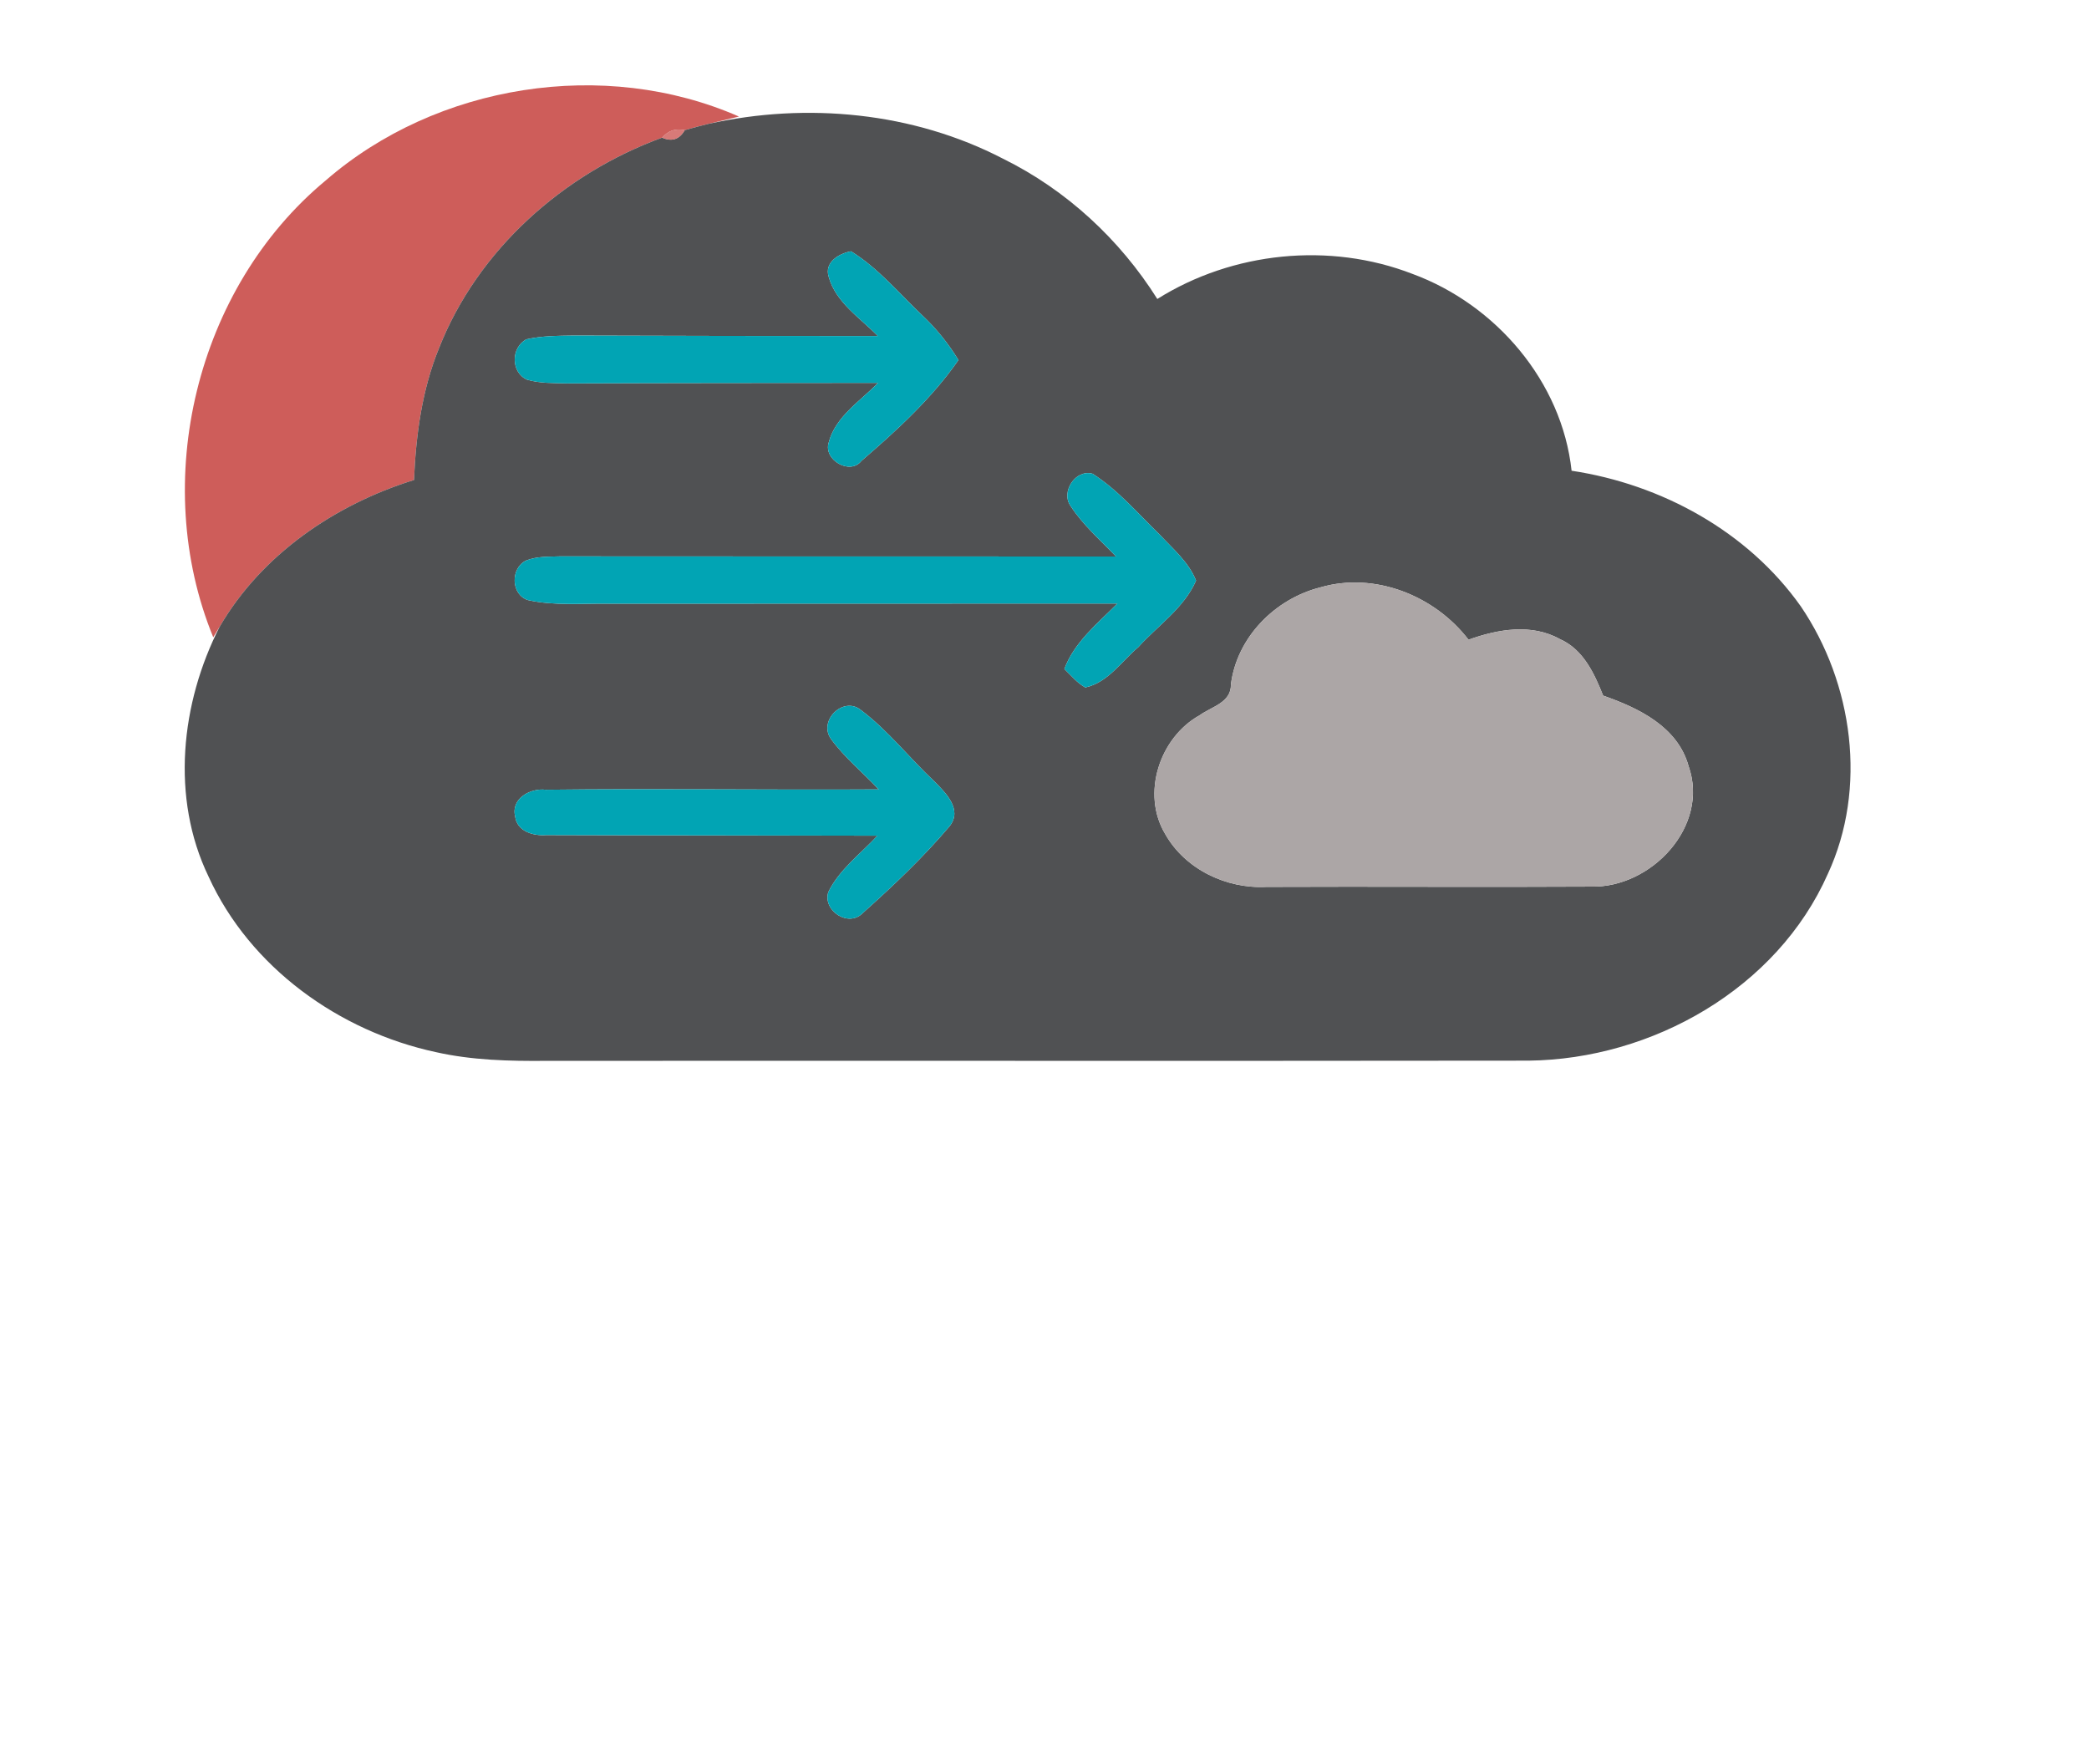
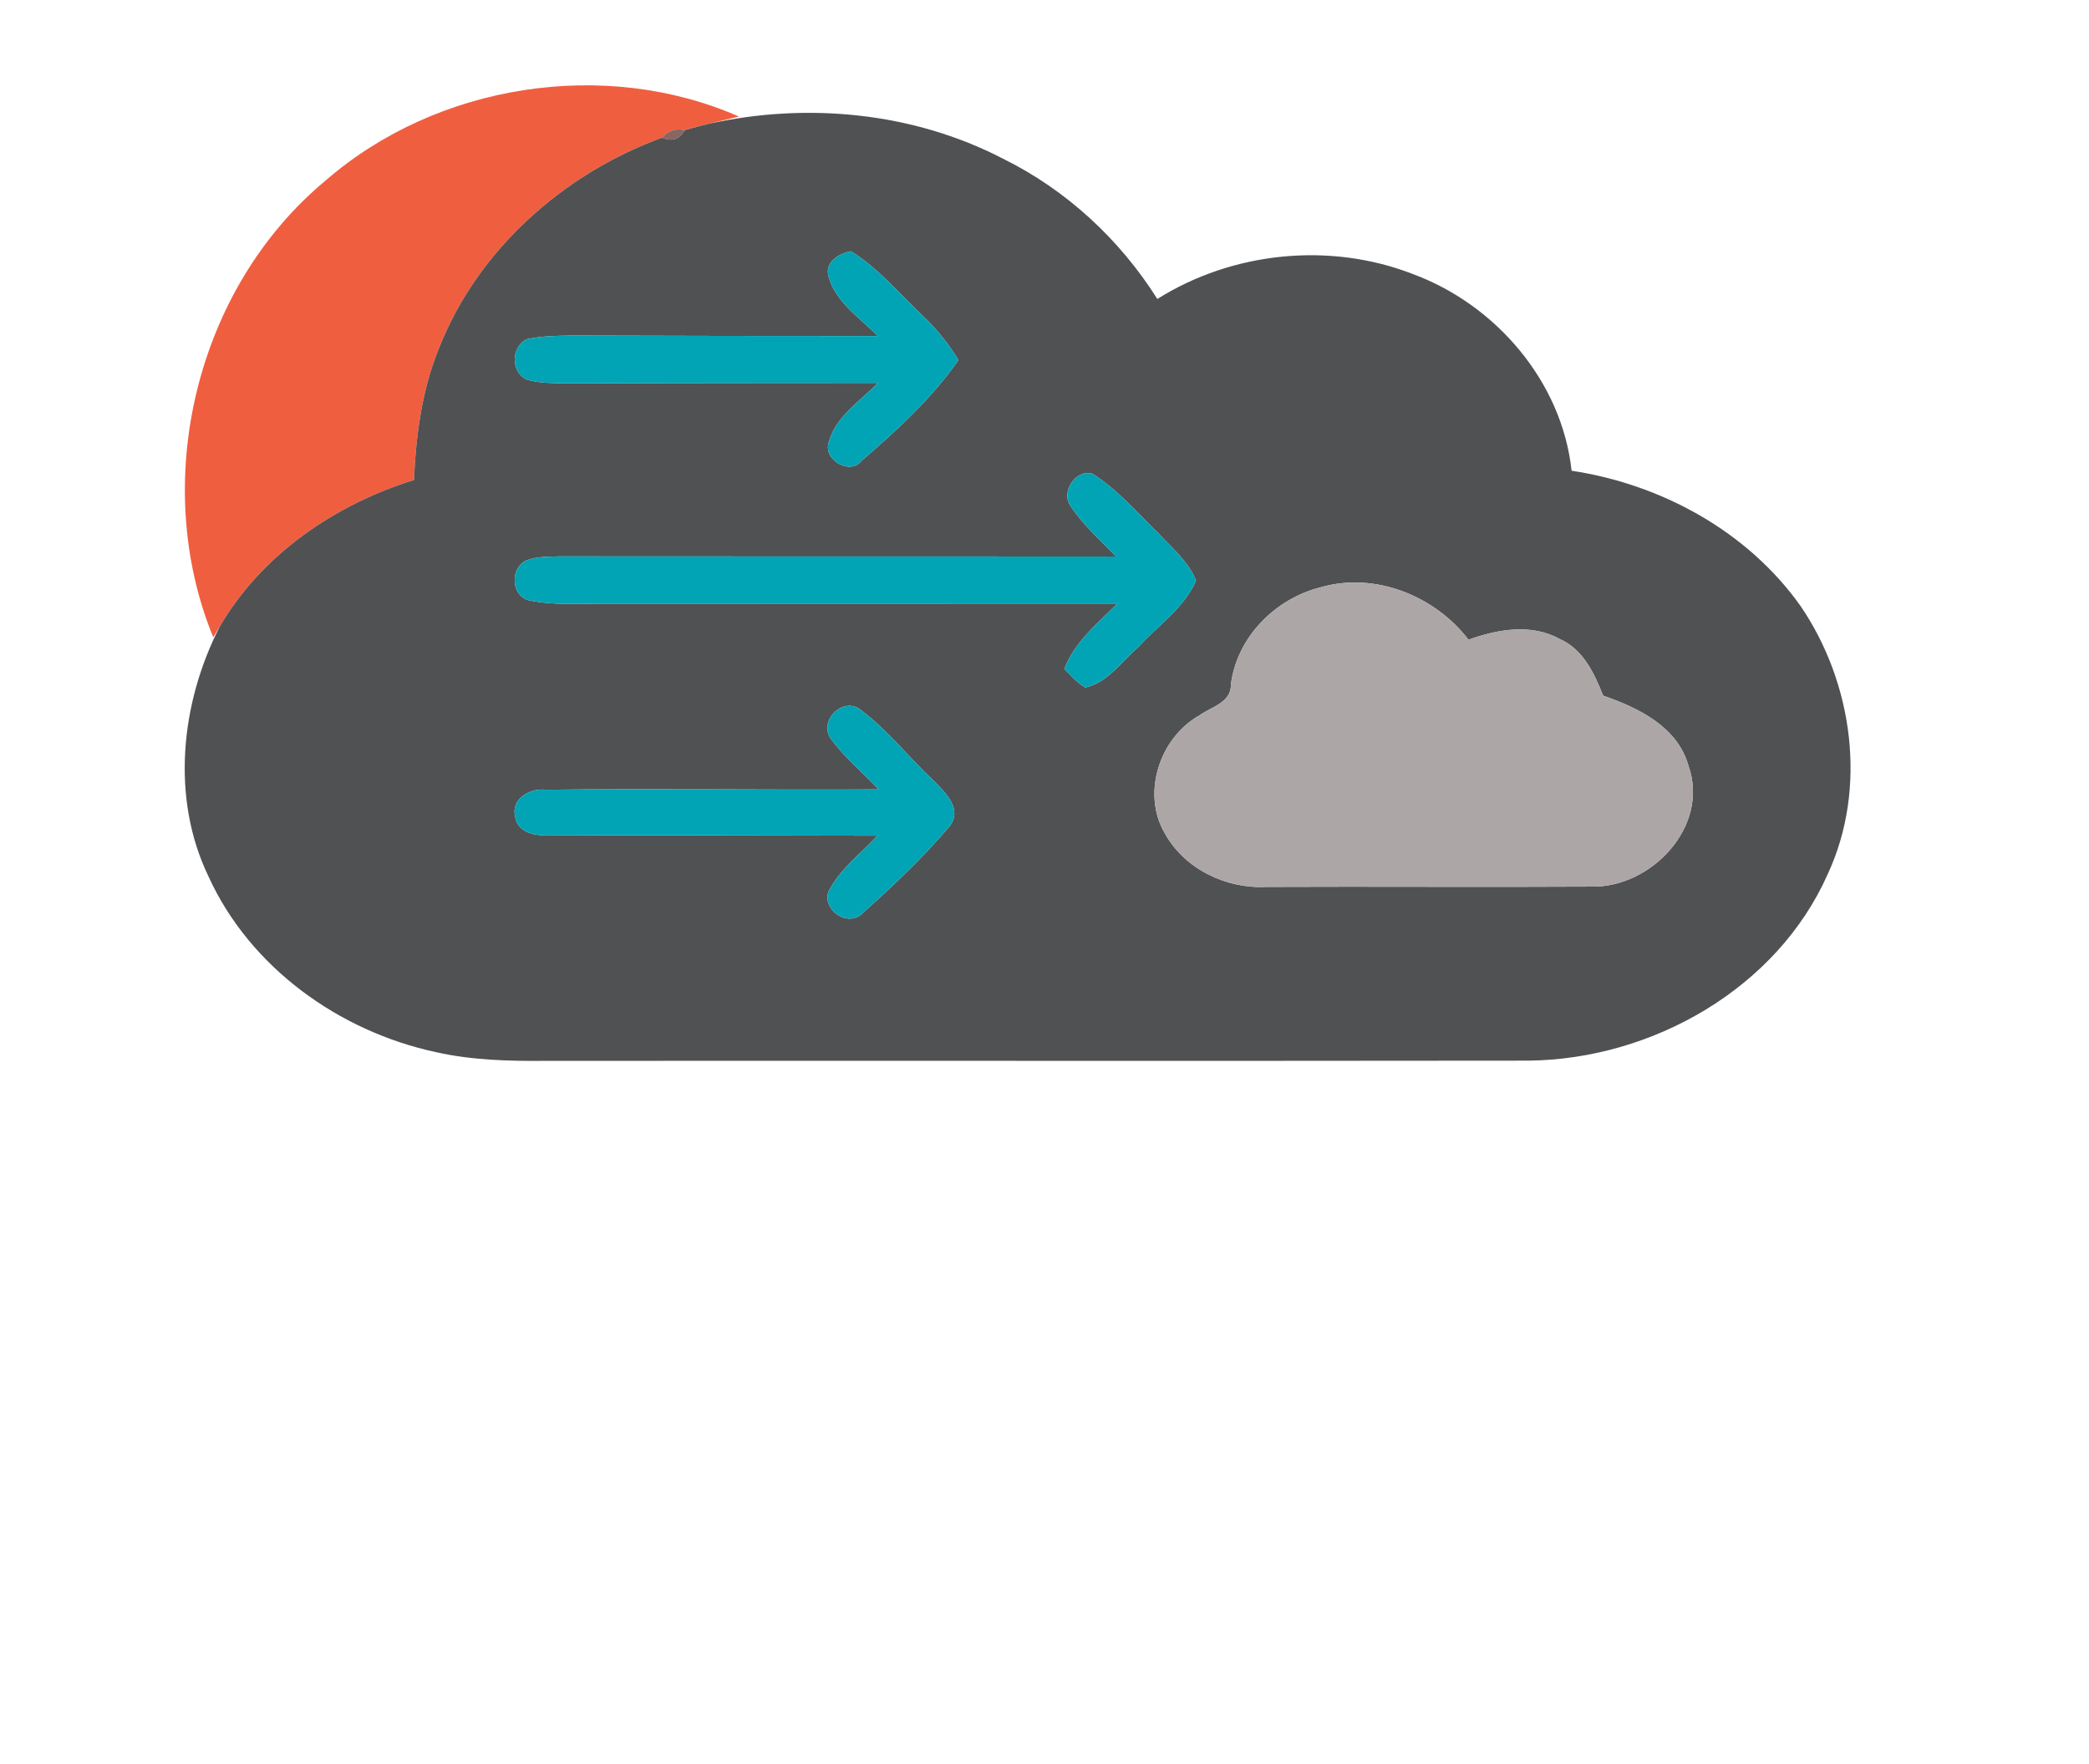
<svg xmlns="http://www.w3.org/2000/svg" width="302pt" height="255pt" viewBox="0 0 302 255" version="1.1">
  <g id="#f05e40ff">
-     <path fill="#ce5d5a" opacity="1.00" d=" M 47.07 26.10 C 63.11 12.15 87.36 8.31 106.83 16.85 C 105.73 17.11 103.55 17.64 102.45 17.90 C 101.29 18.17 100.14 18.49 98.99 18.82 C 97.68 18.52 96.59 18.88 95.72 19.90 C 81.45 25.11 69.05 36.11 63.45 50.37 C 60.99 56.40 60.13 62.93 59.85 69.39 C 48.44 72.93 37.83 80.16 31.75 90.61 L 30.83 92.13 C 21.61 69.64 28.32 41.66 47.07 26.10 Z" />
+     <path fill="#f05e40" opacity="1.00" d=" M 47.07 26.10 C 63.11 12.15 87.36 8.31 106.83 16.85 C 105.73 17.11 103.55 17.64 102.45 17.90 C 101.29 18.17 100.14 18.49 98.99 18.82 C 97.68 18.52 96.59 18.88 95.72 19.90 C 81.45 25.11 69.05 36.11 63.45 50.37 C 60.99 56.40 60.13 62.93 59.85 69.39 C 48.44 72.93 37.83 80.16 31.75 90.61 L 30.83 92.13 C 21.61 69.64 28.32 41.66 47.07 26.10 Z" />
  </g>
  <g id="#505153ff">
    <path fill="#505153" opacity="1.00" d=" M 102.45 17.90 C 116.68 14.76 132.00 16.20 145.00 22.94 C 154.15 27.45 161.88 34.60 167.31 43.22 C 178.19 36.39 192.22 34.95 204.21 39.60 C 216.24 44.03 225.80 55.14 227.20 68.05 C 240.20 70.01 252.68 76.83 260.34 87.66 C 267.90 98.79 269.98 113.95 264.25 126.32 C 256.91 142.92 238.83 153.13 220.99 153.33 C 173.66 153.39 126.32 153.33 78.99 153.36 C 73.65 153.41 68.25 153.28 63.02 152.10 C 49.04 149.10 36.14 139.87 30.14 126.70 C 24.66 115.32 26.13 101.64 31.75 90.61 C 37.83 80.16 48.44 72.93 59.85 69.39 C 60.13 62.93 60.99 56.40 63.45 50.37 C 69.05 36.11 81.45 25.11 95.72 19.90 C 97.13 20.52 98.22 20.16 98.99 18.82 C 100.14 18.49 101.29 18.17 102.45 17.90 M 119.80 40.01 C 120.82 43.73 124.35 45.95 126.91 48.58 C 112.26 48.57 97.61 48.57 82.97 48.51 C 80.67 48.54 78.35 48.55 76.10 49.05 C 73.86 50.23 73.82 53.81 76.18 54.88 C 78.05 55.43 80.01 55.37 81.94 55.42 C 96.94 55.36 111.94 55.36 126.94 55.35 C 124.37 57.99 120.79 60.21 119.81 63.95 C 118.97 66.45 122.88 68.76 124.54 66.62 C 129.64 62.23 134.70 57.60 138.56 52.05 C 137.11 49.68 135.37 47.50 133.34 45.60 C 129.99 42.42 126.99 38.78 123.03 36.33 C 121.28 36.64 119.14 37.93 119.80 40.01 M 154.78 73.16 C 156.57 75.92 159.09 78.08 161.34 80.45 C 134.53 80.45 107.72 80.45 80.90 80.43 C 79.28 80.50 77.58 80.41 76.04 81.04 C 73.78 82.16 73.84 85.94 76.32 86.75 C 80.16 87.60 84.13 87.21 88.03 87.27 C 112.53 87.24 137.04 87.27 161.54 87.25 C 158.68 90.13 155.34 92.79 153.87 96.71 C 154.84 97.63 155.70 98.72 156.90 99.38 C 160.17 98.68 162.13 95.60 164.56 93.55 C 167.39 90.42 171.18 87.90 172.91 83.93 C 171.85 81.27 169.59 79.36 167.68 77.32 C 164.54 74.27 161.67 70.87 157.96 68.49 C 155.48 67.77 153.31 71.14 154.78 73.16 M 190.89 84.91 C 184.33 86.56 178.80 92.13 177.95 98.95 C 178.00 101.58 175.15 102.15 173.43 103.40 C 167.63 106.62 164.96 114.76 168.45 120.57 C 171.32 125.66 177.29 128.51 183.05 128.21 C 198.71 128.14 214.38 128.26 230.04 128.17 C 238.70 128.38 247.18 119.47 244.11 110.74 C 242.53 105.05 236.89 102.35 231.76 100.56 C 230.49 97.36 228.88 93.88 225.53 92.40 C 221.42 90.10 216.51 90.96 212.30 92.48 C 207.42 86.11 198.74 82.63 190.89 84.91 M 120.12 106.81 C 122.10 109.53 124.74 111.67 127.03 114.12 C 110.99 114.22 94.94 113.98 78.90 114.17 C 76.67 113.90 73.85 115.44 74.47 118.01 C 74.72 120.18 77.08 120.86 78.93 120.72 C 94.90 120.78 110.88 120.76 126.85 120.81 C 124.41 123.44 121.35 125.68 119.74 128.97 C 118.92 131.68 122.68 134.11 124.72 132.00 C 129.13 128.06 133.47 123.95 137.29 119.43 C 139.19 117.01 136.69 114.58 135.04 112.93 C 131.45 109.56 128.39 105.60 124.45 102.64 C 121.92 100.59 118.26 104.17 120.12 106.81 Z" />
  </g>
  <g id="#6f453dd1">
-     <path fill="#ce5d5a" opacity="0.82" d=" M 95.72 19.90 C 96.59 18.88 97.68 18.52 98.99 18.82 C 98.22 20.16 97.13 20.52 95.72 19.90 Z" />
+     <path fill="#6f453d" opacity="0.82" d=" M 95.72 19.90 C 96.59 18.88 97.68 18.52 98.99 18.82 C 98.22 20.16 97.13 20.52 95.72 19.90 Z" />
  </g>
  <g id="#01a4b4ff">
    <path fill="#01a4b4" opacity="1.00" d=" M 119.80 40.01 C 119.14 37.93 121.28 36.64 123.03 36.33 C 126.99 38.78 129.99 42.42 133.34 45.60 C 135.37 47.50 137.11 49.68 138.56 52.05 C 134.70 57.60 129.64 62.23 124.54 66.62 C 122.88 68.76 118.97 66.45 119.81 63.95 C 120.79 60.21 124.37 57.99 126.94 55.35 C 111.94 55.36 96.94 55.36 81.94 55.42 C 80.01 55.37 78.05 55.43 76.18 54.88 C 73.82 53.81 73.86 50.23 76.10 49.05 C 78.35 48.55 80.67 48.54 82.97 48.51 C 97.61 48.57 112.26 48.57 126.91 48.58 C 124.35 45.95 120.82 43.73 119.80 40.01 Z" />
    <path fill="#01a4b4" opacity="1.00" d=" M 154.78 73.16 C 153.31 71.14 155.48 67.77 157.96 68.49 C 161.67 70.87 164.54 74.27 167.68 77.32 C 169.59 79.36 171.85 81.27 172.91 83.93 C 171.18 87.90 167.39 90.42 164.56 93.55 C 162.13 95.60 160.17 98.68 156.90 99.38 C 155.70 98.72 154.84 97.63 153.87 96.71 C 155.34 92.79 158.68 90.13 161.54 87.25 C 137.04 87.27 112.53 87.24 88.03 87.27 C 84.13 87.21 80.16 87.60 76.32 86.75 C 73.84 85.94 73.78 82.16 76.04 81.04 C 77.58 80.41 79.28 80.50 80.90 80.43 C 107.72 80.45 134.53 80.45 161.34 80.45 C 159.09 78.08 156.57 75.92 154.78 73.16 Z" />
    <path fill="#01a4b4" opacity="1.00" d=" M 120.12 106.81 C 118.26 104.17 121.92 100.59 124.45 102.64 C 128.39 105.60 131.45 109.56 135.04 112.93 C 136.69 114.58 139.19 117.01 137.29 119.43 C 133.47 123.95 129.13 128.06 124.72 132.00 C 122.68 134.11 118.92 131.68 119.74 128.97 C 121.35 125.68 124.41 123.44 126.85 120.81 C 110.88 120.76 94.90 120.78 78.93 120.72 C 77.08 120.86 74.72 120.18 74.47 118.01 C 73.85 115.44 76.67 113.90 78.90 114.17 C 94.94 113.98 110.99 114.22 127.03 114.12 C 124.74 111.67 122.10 109.53 120.12 106.81 Z" />
  </g>
  <g id="#aca6a6ff">
    <path fill="#aca6a6" opacity="1.00" d=" M 190.89 84.91 C 198.74 82.63 207.42 86.11 212.30 92.48 C 216.51 90.96 221.42 90.10 225.53 92.40 C 228.88 93.88 230.49 97.36 231.76 100.56 C 236.89 102.35 242.53 105.05 244.11 110.74 C 247.18 119.47 238.70 128.38 230.04 128.17 C 214.38 128.26 198.71 128.14 183.05 128.21 C 177.29 128.51 171.32 125.66 168.45 120.57 C 164.96 114.76 167.63 106.62 173.43 103.40 C 175.15 102.15 178.00 101.58 177.95 98.95 C 178.80 92.13 184.33 86.56 190.89 84.91 Z" />
  </g>
</svg>
